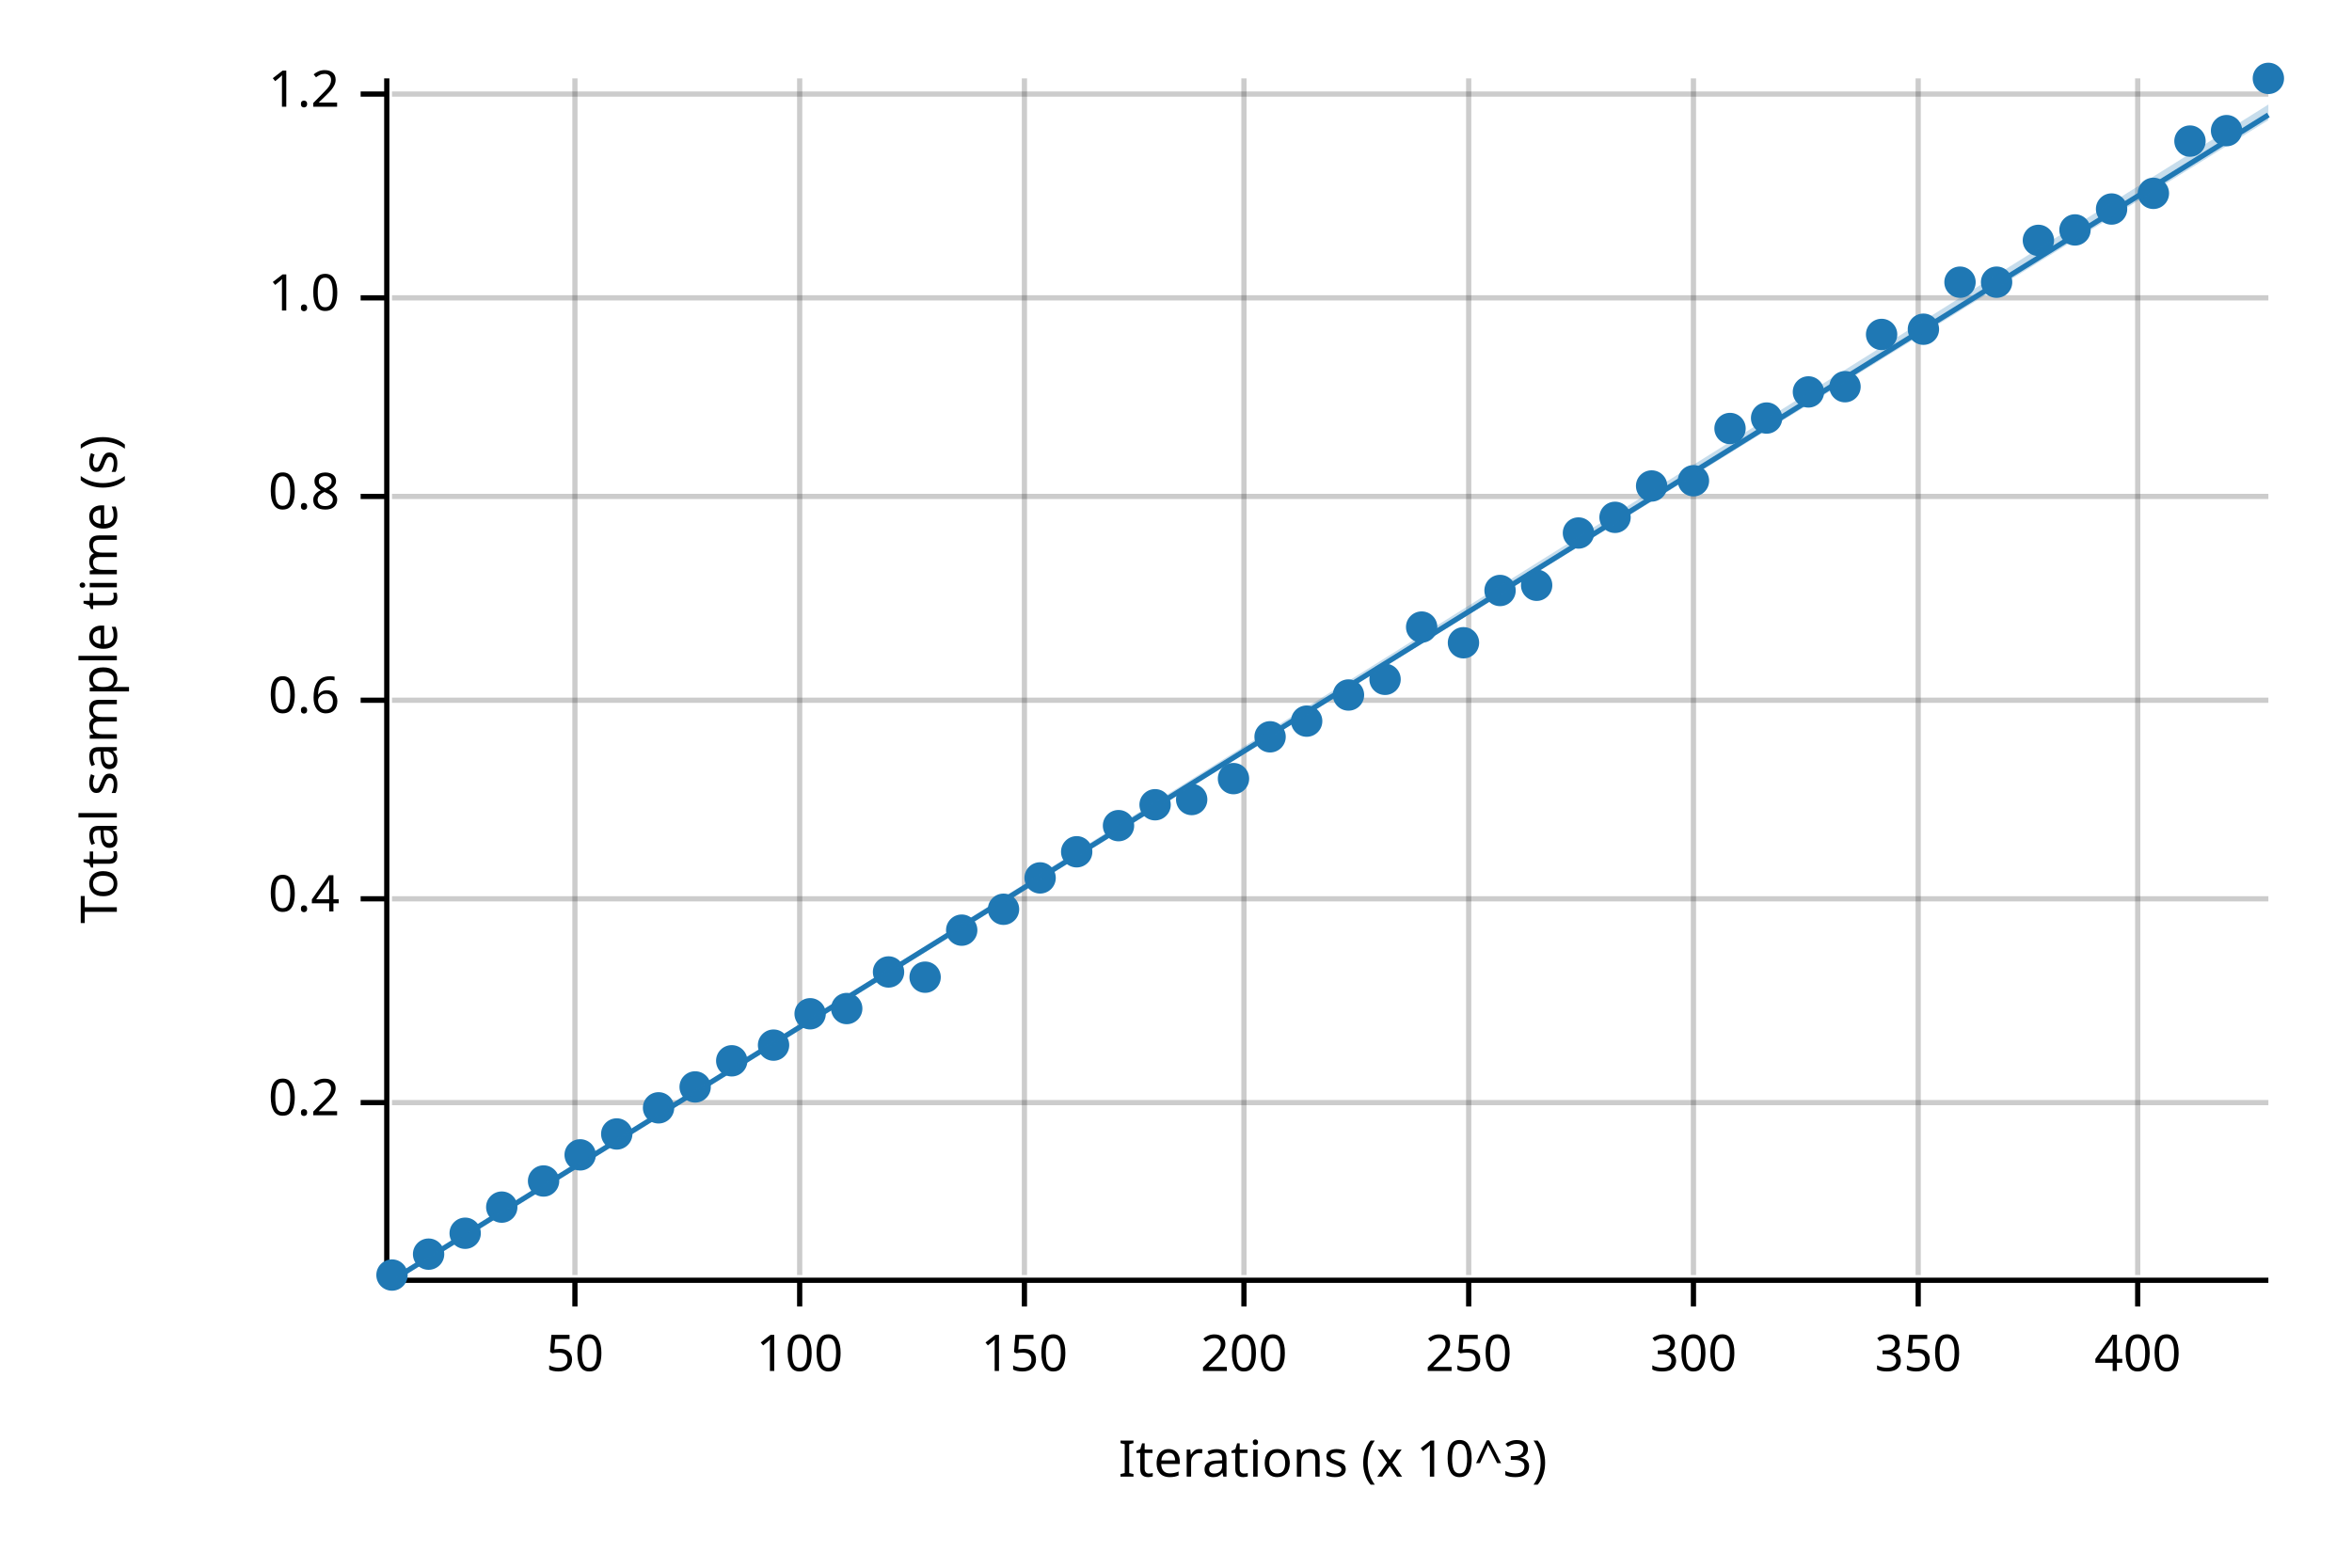
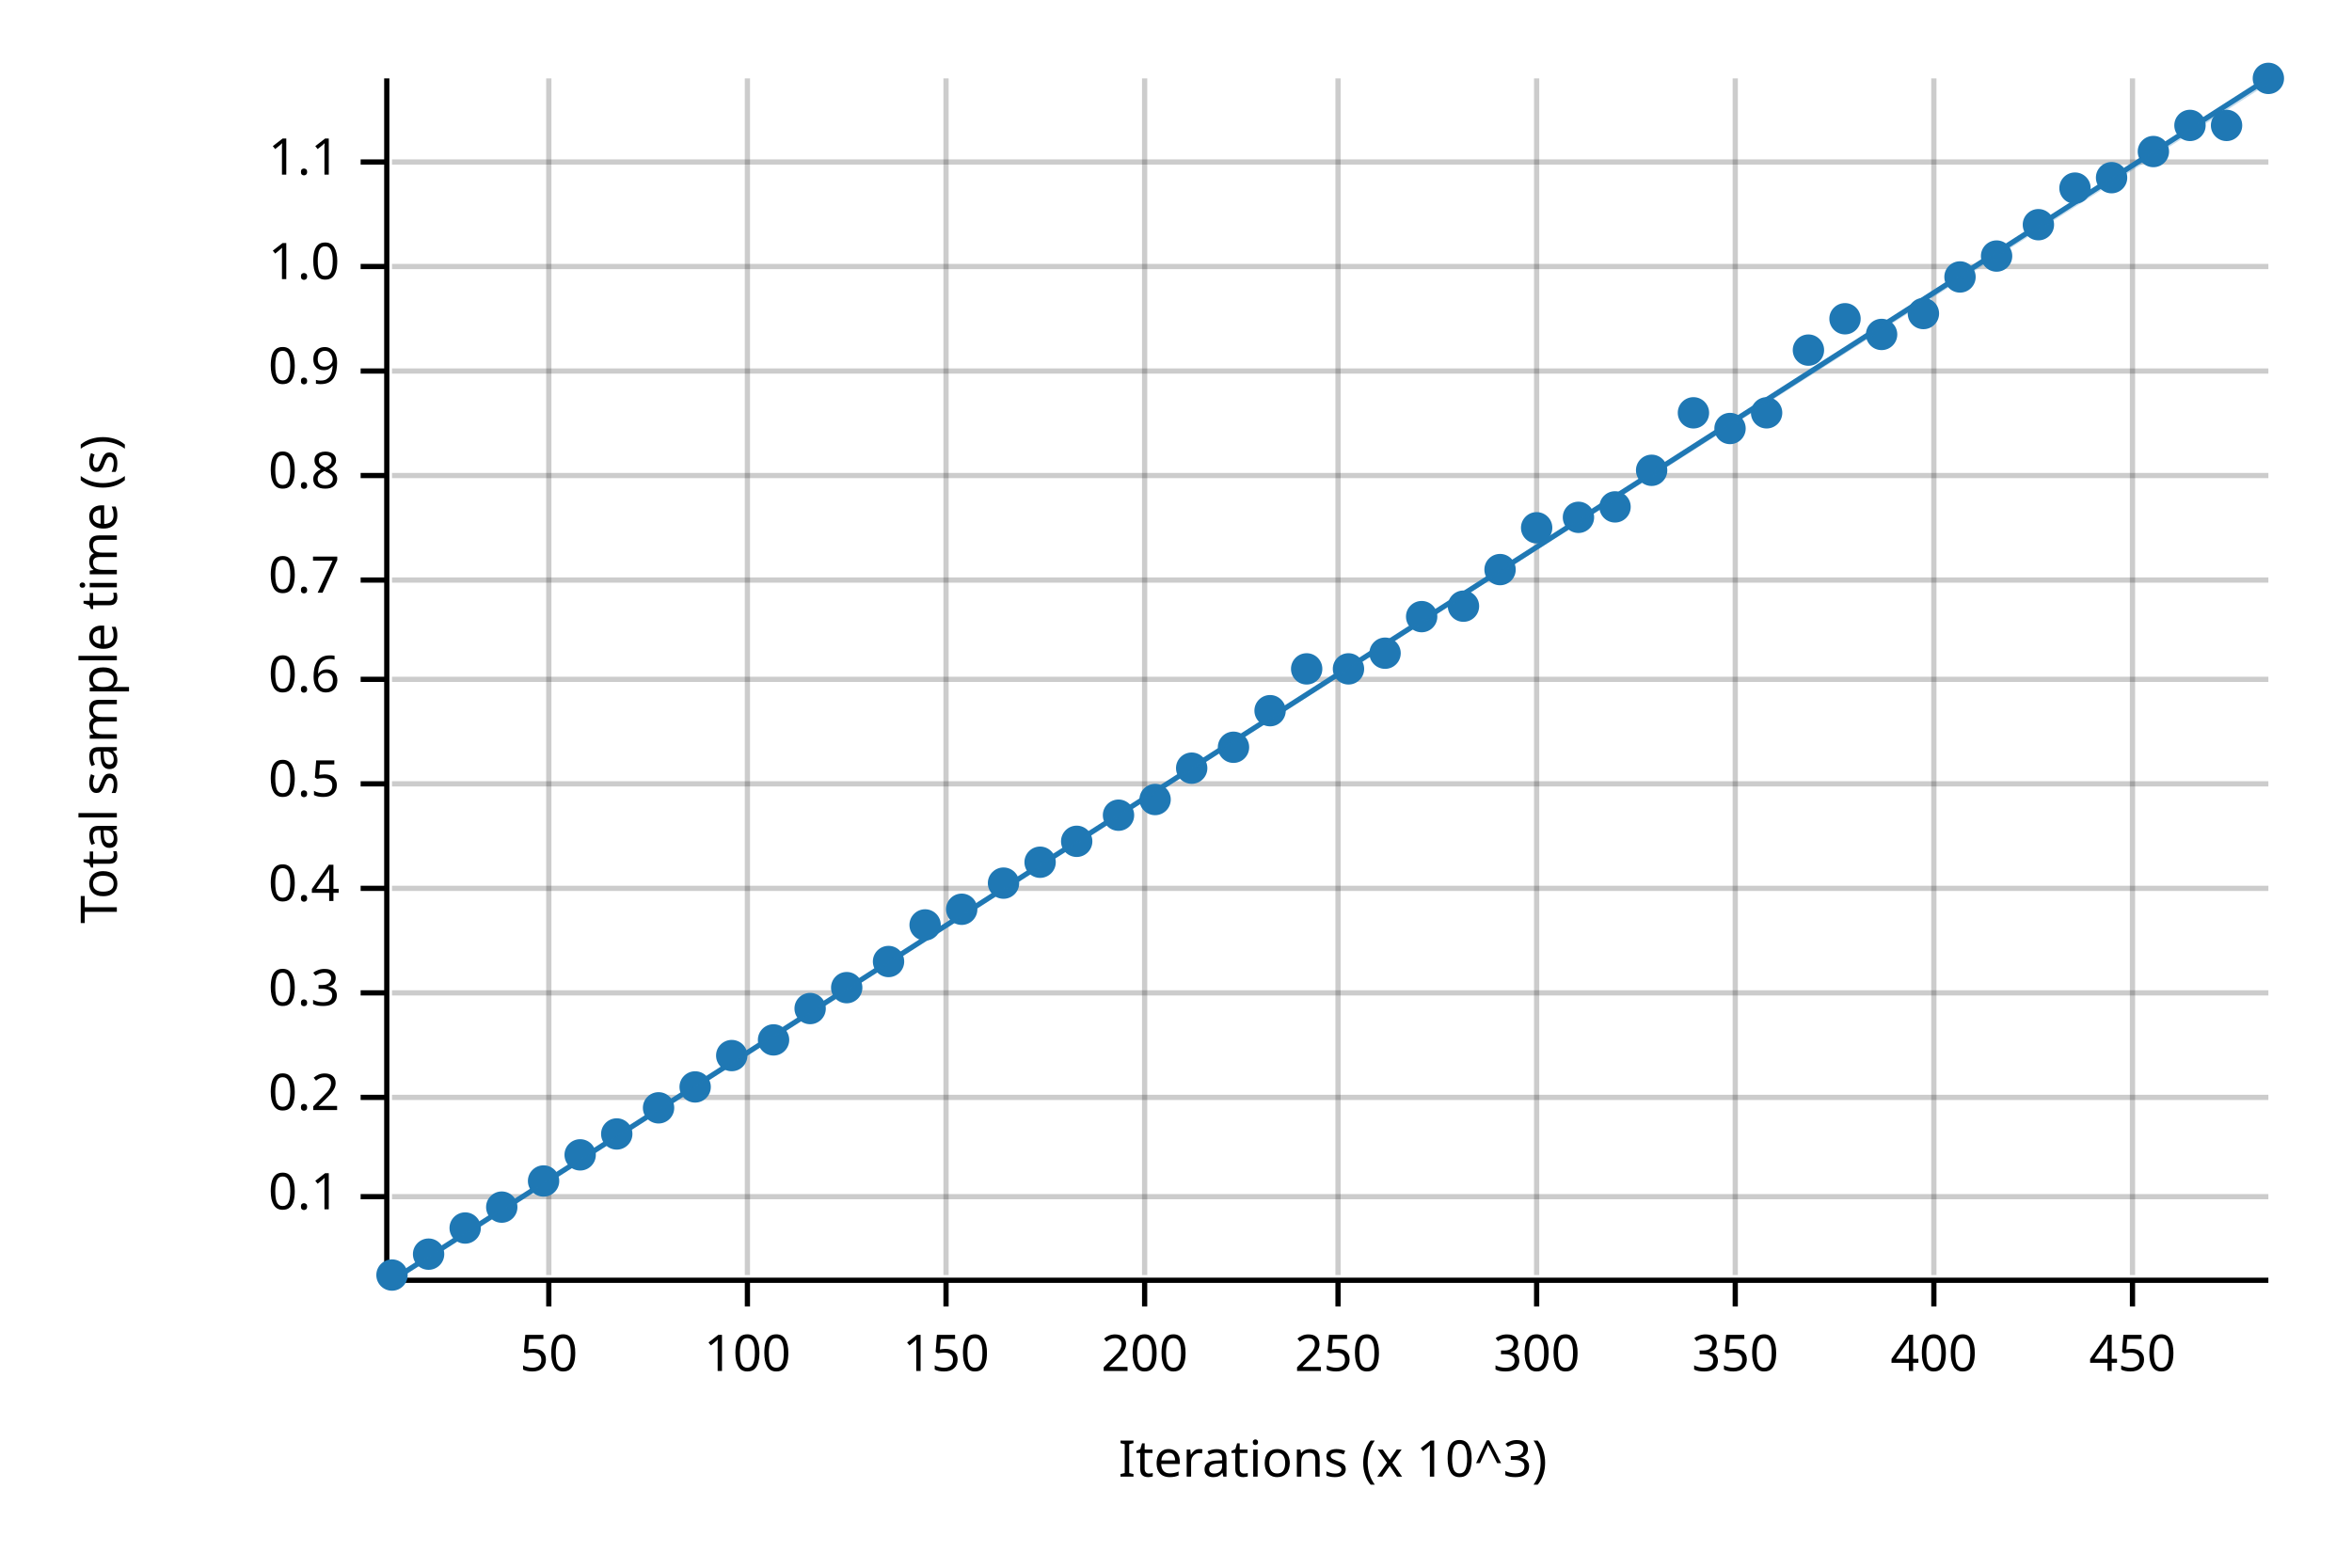
<svg xmlns="http://www.w3.org/2000/svg" width="450" height="300" viewBox="0 0 450 300">
  <text x="15" y="130" dy="0.76em" text-anchor="middle" font-family="sans-serif" font-size="9.677" opacity="1" fill="#000000" transform="rotate(270, 15, 130)">
Total sample time (s)
</text>
  <text x="255" y="285" dy="-0.5ex" text-anchor="middle" font-family="sans-serif" font-size="9.677" opacity="1" fill="#000000">
Iterations (x 10^3)
</text>
-   <line opacity="0.2" stroke="#000000" stroke-width="1" x1="110" y1="244" x2="110" y2="15" />
-   <line opacity="0.2" stroke="#000000" stroke-width="1" x1="153" y1="244" x2="153" y2="15" />
-   <line opacity="0.2" stroke="#000000" stroke-width="1" x1="196" y1="244" x2="196" y2="15" />
-   <line opacity="0.2" stroke="#000000" stroke-width="1" x1="238" y1="244" x2="238" y2="15" />
-   <line opacity="0.2" stroke="#000000" stroke-width="1" x1="281" y1="244" x2="281" y2="15" />
-   <line opacity="0.2" stroke="#000000" stroke-width="1" x1="324" y1="244" x2="324" y2="15" />
-   <line opacity="0.2" stroke="#000000" stroke-width="1" x1="367" y1="244" x2="367" y2="15" />
-   <line opacity="0.2" stroke="#000000" stroke-width="1" x1="409" y1="244" x2="409" y2="15" />
-   <line opacity="0.2" stroke="#000000" stroke-width="1" x1="75" y1="211" x2="434" y2="211" />
-   <line opacity="0.2" stroke="#000000" stroke-width="1" x1="75" y1="172" x2="434" y2="172" />
-   <line opacity="0.2" stroke="#000000" stroke-width="1" x1="75" y1="134" x2="434" y2="134" />
-   <line opacity="0.2" stroke="#000000" stroke-width="1" x1="75" y1="95" x2="434" y2="95" />
-   <line opacity="0.2" stroke="#000000" stroke-width="1" x1="75" y1="57" x2="434" y2="57" />
-   <line opacity="0.2" stroke="#000000" stroke-width="1" x1="75" y1="18" x2="434" y2="18" />
+   <line opacity="0.2" stroke="#000000" stroke-width="1" x1="105" y1="244" x2="105" y2="15" />
+   <line opacity="0.2" stroke="#000000" stroke-width="1" x1="143" y1="244" x2="143" y2="15" />
+   <line opacity="0.2" stroke="#000000" stroke-width="1" x1="181" y1="244" x2="181" y2="15" />
+   <line opacity="0.2" stroke="#000000" stroke-width="1" x1="219" y1="244" x2="219" y2="15" />
+   <line opacity="0.2" stroke="#000000" stroke-width="1" x1="256" y1="244" x2="256" y2="15" />
+   <line opacity="0.2" stroke="#000000" stroke-width="1" x1="294" y1="244" x2="294" y2="15" />
+   <line opacity="0.2" stroke="#000000" stroke-width="1" x1="332" y1="244" x2="332" y2="15" />
+   <line opacity="0.2" stroke="#000000" stroke-width="1" x1="370" y1="244" x2="370" y2="15" />
+   <line opacity="0.2" stroke="#000000" stroke-width="1" x1="408" y1="244" x2="408" y2="15" />
+   <line opacity="0.2" stroke="#000000" stroke-width="1" x1="75" y1="229" x2="434" y2="229" />
+   <line opacity="0.2" stroke="#000000" stroke-width="1" x1="75" y1="210" x2="434" y2="210" />
+   <line opacity="0.2" stroke="#000000" stroke-width="1" x1="75" y1="190" x2="434" y2="190" />
+   <line opacity="0.2" stroke="#000000" stroke-width="1" x1="75" y1="170" x2="434" y2="170" />
+   <line opacity="0.2" stroke="#000000" stroke-width="1" x1="75" y1="150" x2="434" y2="150" />
+   <line opacity="0.2" stroke="#000000" stroke-width="1" x1="75" y1="130" x2="434" y2="130" />
+   <line opacity="0.2" stroke="#000000" stroke-width="1" x1="75" y1="111" x2="434" y2="111" />
+   <line opacity="0.2" stroke="#000000" stroke-width="1" x1="75" y1="91" x2="434" y2="91" />
+   <line opacity="0.2" stroke="#000000" stroke-width="1" x1="75" y1="71" x2="434" y2="71" />
+   <line opacity="0.2" stroke="#000000" stroke-width="1" x1="75" y1="51" x2="434" y2="51" />
+   <line opacity="0.2" stroke="#000000" stroke-width="1" x1="75" y1="31" x2="434" y2="31" />
  <polyline fill="none" opacity="1" stroke="#000000" stroke-width="1" points="74,15 74,244 " />
-   <text x="65" y="211" dy="0.5ex" text-anchor="end" font-family="sans-serif" font-size="9.677" opacity="1" fill="#000000">
+   <text x="65" y="229" dy="0.5ex" text-anchor="end" font-family="sans-serif" font-size="9.677" opacity="1" fill="#000000">
+ 0.1
+ </text>
+   <polyline fill="none" opacity="1" stroke="#000000" stroke-width="1" points="69,229 74,229 " />
+   <text x="65" y="210" dy="0.5ex" text-anchor="end" font-family="sans-serif" font-size="9.677" opacity="1" fill="#000000">
0.2
</text>
-   <polyline fill="none" opacity="1" stroke="#000000" stroke-width="1" points="69,211 74,211 " />
-   <text x="65" y="172" dy="0.5ex" text-anchor="end" font-family="sans-serif" font-size="9.677" opacity="1" fill="#000000">
+   <polyline fill="none" opacity="1" stroke="#000000" stroke-width="1" points="69,210 74,210 " />
+   <text x="65" y="190" dy="0.5ex" text-anchor="end" font-family="sans-serif" font-size="9.677" opacity="1" fill="#000000">
+ 0.3
+ </text>
+   <polyline fill="none" opacity="1" stroke="#000000" stroke-width="1" points="69,190 74,190 " />
+   <text x="65" y="170" dy="0.5ex" text-anchor="end" font-family="sans-serif" font-size="9.677" opacity="1" fill="#000000">
0.4
</text>
-   <polyline fill="none" opacity="1" stroke="#000000" stroke-width="1" points="69,172 74,172 " />
-   <text x="65" y="134" dy="0.5ex" text-anchor="end" font-family="sans-serif" font-size="9.677" opacity="1" fill="#000000">
+   <polyline fill="none" opacity="1" stroke="#000000" stroke-width="1" points="69,170 74,170 " />
+   <text x="65" y="150" dy="0.5ex" text-anchor="end" font-family="sans-serif" font-size="9.677" opacity="1" fill="#000000">
+ 0.5
+ </text>
+   <polyline fill="none" opacity="1" stroke="#000000" stroke-width="1" points="69,150 74,150 " />
+   <text x="65" y="130" dy="0.5ex" text-anchor="end" font-family="sans-serif" font-size="9.677" opacity="1" fill="#000000">
0.6
</text>
-   <polyline fill="none" opacity="1" stroke="#000000" stroke-width="1" points="69,134 74,134 " />
-   <text x="65" y="95" dy="0.5ex" text-anchor="end" font-family="sans-serif" font-size="9.677" opacity="1" fill="#000000">
+   <polyline fill="none" opacity="1" stroke="#000000" stroke-width="1" points="69,130 74,130 " />
+   <text x="65" y="111" dy="0.5ex" text-anchor="end" font-family="sans-serif" font-size="9.677" opacity="1" fill="#000000">
+ 0.7
+ </text>
+   <polyline fill="none" opacity="1" stroke="#000000" stroke-width="1" points="69,111 74,111 " />
+   <text x="65" y="91" dy="0.5ex" text-anchor="end" font-family="sans-serif" font-size="9.677" opacity="1" fill="#000000">
0.8
</text>
-   <polyline fill="none" opacity="1" stroke="#000000" stroke-width="1" points="69,95 74,95 " />
-   <text x="65" y="57" dy="0.5ex" text-anchor="end" font-family="sans-serif" font-size="9.677" opacity="1" fill="#000000">
+   <polyline fill="none" opacity="1" stroke="#000000" stroke-width="1" points="69,91 74,91 " />
+   <text x="65" y="71" dy="0.5ex" text-anchor="end" font-family="sans-serif" font-size="9.677" opacity="1" fill="#000000">
+ 0.9
+ </text>
+   <polyline fill="none" opacity="1" stroke="#000000" stroke-width="1" points="69,71 74,71 " />
+   <text x="65" y="51" dy="0.5ex" text-anchor="end" font-family="sans-serif" font-size="9.677" opacity="1" fill="#000000">
1.0
</text>
-   <polyline fill="none" opacity="1" stroke="#000000" stroke-width="1" points="69,57 74,57 " />
-   <text x="65" y="18" dy="0.5ex" text-anchor="end" font-family="sans-serif" font-size="9.677" opacity="1" fill="#000000">
- 1.2
+   <polyline fill="none" opacity="1" stroke="#000000" stroke-width="1" points="69,51 74,51 " />
+   <text x="65" y="31" dy="0.5ex" text-anchor="end" font-family="sans-serif" font-size="9.677" opacity="1" fill="#000000">
+ 1.1
</text>
-   <polyline fill="none" opacity="1" stroke="#000000" stroke-width="1" points="69,18 74,18 " />
+   <polyline fill="none" opacity="1" stroke="#000000" stroke-width="1" points="69,31 74,31 " />
  <polyline fill="none" opacity="1" stroke="#000000" stroke-width="1" points="75,245 434,245 " />
-   <text x="110" y="255" dy="0.76em" text-anchor="middle" font-family="sans-serif" font-size="9.677" opacity="1" fill="#000000">
+   <text x="105" y="255" dy="0.76em" text-anchor="middle" font-family="sans-serif" font-size="9.677" opacity="1" fill="#000000">
50
</text>
-   <polyline fill="none" opacity="1" stroke="#000000" stroke-width="1" points="110,245 110,250 " />
-   <text x="153" y="255" dy="0.76em" text-anchor="middle" font-family="sans-serif" font-size="9.677" opacity="1" fill="#000000">
+   <polyline fill="none" opacity="1" stroke="#000000" stroke-width="1" points="105,245 105,250 " />
+   <text x="143" y="255" dy="0.76em" text-anchor="middle" font-family="sans-serif" font-size="9.677" opacity="1" fill="#000000">
100
</text>
-   <polyline fill="none" opacity="1" stroke="#000000" stroke-width="1" points="153,245 153,250 " />
-   <text x="196" y="255" dy="0.76em" text-anchor="middle" font-family="sans-serif" font-size="9.677" opacity="1" fill="#000000">
+   <polyline fill="none" opacity="1" stroke="#000000" stroke-width="1" points="143,245 143,250 " />
+   <text x="181" y="255" dy="0.76em" text-anchor="middle" font-family="sans-serif" font-size="9.677" opacity="1" fill="#000000">
150
</text>
-   <polyline fill="none" opacity="1" stroke="#000000" stroke-width="1" points="196,245 196,250 " />
-   <text x="238" y="255" dy="0.76em" text-anchor="middle" font-family="sans-serif" font-size="9.677" opacity="1" fill="#000000">
+   <polyline fill="none" opacity="1" stroke="#000000" stroke-width="1" points="181,245 181,250 " />
+   <text x="219" y="255" dy="0.76em" text-anchor="middle" font-family="sans-serif" font-size="9.677" opacity="1" fill="#000000">
200
</text>
-   <polyline fill="none" opacity="1" stroke="#000000" stroke-width="1" points="238,245 238,250 " />
-   <text x="281" y="255" dy="0.76em" text-anchor="middle" font-family="sans-serif" font-size="9.677" opacity="1" fill="#000000">
+   <polyline fill="none" opacity="1" stroke="#000000" stroke-width="1" points="219,245 219,250 " />
+   <text x="256" y="255" dy="0.76em" text-anchor="middle" font-family="sans-serif" font-size="9.677" opacity="1" fill="#000000">
250
</text>
-   <polyline fill="none" opacity="1" stroke="#000000" stroke-width="1" points="281,245 281,250 " />
-   <text x="324" y="255" dy="0.76em" text-anchor="middle" font-family="sans-serif" font-size="9.677" opacity="1" fill="#000000">
+   <polyline fill="none" opacity="1" stroke="#000000" stroke-width="1" points="256,245 256,250 " />
+   <text x="294" y="255" dy="0.76em" text-anchor="middle" font-family="sans-serif" font-size="9.677" opacity="1" fill="#000000">
300
</text>
-   <polyline fill="none" opacity="1" stroke="#000000" stroke-width="1" points="324,245 324,250 " />
-   <text x="367" y="255" dy="0.76em" text-anchor="middle" font-family="sans-serif" font-size="9.677" opacity="1" fill="#000000">
+   <polyline fill="none" opacity="1" stroke="#000000" stroke-width="1" points="294,245 294,250 " />
+   <text x="332" y="255" dy="0.76em" text-anchor="middle" font-family="sans-serif" font-size="9.677" opacity="1" fill="#000000">
350
</text>
-   <polyline fill="none" opacity="1" stroke="#000000" stroke-width="1" points="367,245 367,250 " />
-   <text x="409" y="255" dy="0.76em" text-anchor="middle" font-family="sans-serif" font-size="9.677" opacity="1" fill="#000000">
+   <polyline fill="none" opacity="1" stroke="#000000" stroke-width="1" points="332,245 332,250 " />
+   <text x="370" y="255" dy="0.76em" text-anchor="middle" font-family="sans-serif" font-size="9.677" opacity="1" fill="#000000">
400
</text>
-   <polyline fill="none" opacity="1" stroke="#000000" stroke-width="1" points="409,245 409,250 " />
+   <polyline fill="none" opacity="1" stroke="#000000" stroke-width="1" points="370,245 370,250 " />
+   <text x="408" y="255" dy="0.76em" text-anchor="middle" font-family="sans-serif" font-size="9.677" opacity="1" fill="#000000">
+ 450
+ </text>
+   <polyline fill="none" opacity="1" stroke="#000000" stroke-width="1" points="408,245 408,250 " />
  <circle cx="75" cy="244" r="3" opacity="1" fill="#1F78B4" stroke="none" stroke-width="1" />
  <circle cx="82" cy="240" r="3" opacity="1" fill="#1F78B4" stroke="none" stroke-width="1" />
-   <circle cx="89" cy="236" r="3" opacity="1" fill="#1F78B4" stroke="none" stroke-width="1" />
+   <circle cx="89" cy="235" r="3" opacity="1" fill="#1F78B4" stroke="none" stroke-width="1" />
  <circle cx="96" cy="231" r="3" opacity="1" fill="#1F78B4" stroke="none" stroke-width="1" />
  <circle cx="104" cy="226" r="3" opacity="1" fill="#1F78B4" stroke="none" stroke-width="1" />
  <circle cx="111" cy="221" r="3" opacity="1" fill="#1F78B4" stroke="none" stroke-width="1" />
  <circle cx="118" cy="217" r="3" opacity="1" fill="#1F78B4" stroke="none" stroke-width="1" />
  <circle cx="126" cy="212" r="3" opacity="1" fill="#1F78B4" stroke="none" stroke-width="1" />
  <circle cx="133" cy="208" r="3" opacity="1" fill="#1F78B4" stroke="none" stroke-width="1" />
-   <circle cx="140" cy="203" r="3" opacity="1" fill="#1F78B4" stroke="none" stroke-width="1" />
-   <circle cx="148" cy="200" r="3" opacity="1" fill="#1F78B4" stroke="none" stroke-width="1" />
-   <circle cx="155" cy="194" r="3" opacity="1" fill="#1F78B4" stroke="none" stroke-width="1" />
-   <circle cx="162" cy="193" r="3" opacity="1" fill="#1F78B4" stroke="none" stroke-width="1" />
-   <circle cx="170" cy="186" r="3" opacity="1" fill="#1F78B4" stroke="none" stroke-width="1" />
-   <circle cx="177" cy="187" r="3" opacity="1" fill="#1F78B4" stroke="none" stroke-width="1" />
-   <circle cx="184" cy="178" r="3" opacity="1" fill="#1F78B4" stroke="none" stroke-width="1" />
-   <circle cx="192" cy="174" r="3" opacity="1" fill="#1F78B4" stroke="none" stroke-width="1" />
-   <circle cx="199" cy="168" r="3" opacity="1" fill="#1F78B4" stroke="none" stroke-width="1" />
-   <circle cx="206" cy="163" r="3" opacity="1" fill="#1F78B4" stroke="none" stroke-width="1" />
-   <circle cx="214" cy="158" r="3" opacity="1" fill="#1F78B4" stroke="none" stroke-width="1" />
-   <circle cx="221" cy="154" r="3" opacity="1" fill="#1F78B4" stroke="none" stroke-width="1" />
-   <circle cx="228" cy="153" r="3" opacity="1" fill="#1F78B4" stroke="none" stroke-width="1" />
-   <circle cx="236" cy="149" r="3" opacity="1" fill="#1F78B4" stroke="none" stroke-width="1" />
-   <circle cx="243" cy="141" r="3" opacity="1" fill="#1F78B4" stroke="none" stroke-width="1" />
-   <circle cx="250" cy="138" r="3" opacity="1" fill="#1F78B4" stroke="none" stroke-width="1" />
-   <circle cx="258" cy="133" r="3" opacity="1" fill="#1F78B4" stroke="none" stroke-width="1" />
-   <circle cx="265" cy="130" r="3" opacity="1" fill="#1F78B4" stroke="none" stroke-width="1" />
-   <circle cx="272" cy="120" r="3" opacity="1" fill="#1F78B4" stroke="none" stroke-width="1" />
-   <circle cx="280" cy="123" r="3" opacity="1" fill="#1F78B4" stroke="none" stroke-width="1" />
-   <circle cx="287" cy="113" r="3" opacity="1" fill="#1F78B4" stroke="none" stroke-width="1" />
-   <circle cx="294" cy="112" r="3" opacity="1" fill="#1F78B4" stroke="none" stroke-width="1" />
-   <circle cx="302" cy="102" r="3" opacity="1" fill="#1F78B4" stroke="none" stroke-width="1" />
-   <circle cx="309" cy="99" r="3" opacity="1" fill="#1F78B4" stroke="none" stroke-width="1" />
-   <circle cx="316" cy="93" r="3" opacity="1" fill="#1F78B4" stroke="none" stroke-width="1" />
-   <circle cx="324" cy="92" r="3" opacity="1" fill="#1F78B4" stroke="none" stroke-width="1" />
+   <circle cx="140" cy="202" r="3" opacity="1" fill="#1F78B4" stroke="none" stroke-width="1" />
+   <circle cx="148" cy="199" r="3" opacity="1" fill="#1F78B4" stroke="none" stroke-width="1" />
+   <circle cx="155" cy="193" r="3" opacity="1" fill="#1F78B4" stroke="none" stroke-width="1" />
+   <circle cx="162" cy="189" r="3" opacity="1" fill="#1F78B4" stroke="none" stroke-width="1" />
+   <circle cx="170" cy="184" r="3" opacity="1" fill="#1F78B4" stroke="none" stroke-width="1" />
+   <circle cx="177" cy="177" r="3" opacity="1" fill="#1F78B4" stroke="none" stroke-width="1" />
+   <circle cx="184" cy="174" r="3" opacity="1" fill="#1F78B4" stroke="none" stroke-width="1" />
+   <circle cx="192" cy="169" r="3" opacity="1" fill="#1F78B4" stroke="none" stroke-width="1" />
+   <circle cx="199" cy="165" r="3" opacity="1" fill="#1F78B4" stroke="none" stroke-width="1" />
+   <circle cx="206" cy="161" r="3" opacity="1" fill="#1F78B4" stroke="none" stroke-width="1" />
+   <circle cx="214" cy="156" r="3" opacity="1" fill="#1F78B4" stroke="none" stroke-width="1" />
+   <circle cx="221" cy="153" r="3" opacity="1" fill="#1F78B4" stroke="none" stroke-width="1" />
+   <circle cx="228" cy="147" r="3" opacity="1" fill="#1F78B4" stroke="none" stroke-width="1" />
+   <circle cx="236" cy="143" r="3" opacity="1" fill="#1F78B4" stroke="none" stroke-width="1" />
+   <circle cx="243" cy="136" r="3" opacity="1" fill="#1F78B4" stroke="none" stroke-width="1" />
+   <circle cx="250" cy="128" r="3" opacity="1" fill="#1F78B4" stroke="none" stroke-width="1" />
+   <circle cx="258" cy="128" r="3" opacity="1" fill="#1F78B4" stroke="none" stroke-width="1" />
+   <circle cx="265" cy="125" r="3" opacity="1" fill="#1F78B4" stroke="none" stroke-width="1" />
+   <circle cx="272" cy="118" r="3" opacity="1" fill="#1F78B4" stroke="none" stroke-width="1" />
+   <circle cx="280" cy="116" r="3" opacity="1" fill="#1F78B4" stroke="none" stroke-width="1" />
+   <circle cx="287" cy="109" r="3" opacity="1" fill="#1F78B4" stroke="none" stroke-width="1" />
+   <circle cx="294" cy="101" r="3" opacity="1" fill="#1F78B4" stroke="none" stroke-width="1" />
+   <circle cx="302" cy="99" r="3" opacity="1" fill="#1F78B4" stroke="none" stroke-width="1" />
+   <circle cx="309" cy="97" r="3" opacity="1" fill="#1F78B4" stroke="none" stroke-width="1" />
+   <circle cx="316" cy="90" r="3" opacity="1" fill="#1F78B4" stroke="none" stroke-width="1" />
+   <circle cx="324" cy="79" r="3" opacity="1" fill="#1F78B4" stroke="none" stroke-width="1" />
  <circle cx="331" cy="82" r="3" opacity="1" fill="#1F78B4" stroke="none" stroke-width="1" />
-   <circle cx="338" cy="80" r="3" opacity="1" fill="#1F78B4" stroke="none" stroke-width="1" />
-   <circle cx="346" cy="75" r="3" opacity="1" fill="#1F78B4" stroke="none" stroke-width="1" />
-   <circle cx="353" cy="74" r="3" opacity="1" fill="#1F78B4" stroke="none" stroke-width="1" />
+   <circle cx="338" cy="79" r="3" opacity="1" fill="#1F78B4" stroke="none" stroke-width="1" />
+   <circle cx="346" cy="67" r="3" opacity="1" fill="#1F78B4" stroke="none" stroke-width="1" />
+   <circle cx="353" cy="61" r="3" opacity="1" fill="#1F78B4" stroke="none" stroke-width="1" />
  <circle cx="360" cy="64" r="3" opacity="1" fill="#1F78B4" stroke="none" stroke-width="1" />
-   <circle cx="368" cy="63" r="3" opacity="1" fill="#1F78B4" stroke="none" stroke-width="1" />
-   <circle cx="375" cy="54" r="3" opacity="1" fill="#1F78B4" stroke="none" stroke-width="1" />
-   <circle cx="382" cy="54" r="3" opacity="1" fill="#1F78B4" stroke="none" stroke-width="1" />
-   <circle cx="390" cy="46" r="3" opacity="1" fill="#1F78B4" stroke="none" stroke-width="1" />
-   <circle cx="397" cy="44" r="3" opacity="1" fill="#1F78B4" stroke="none" stroke-width="1" />
-   <circle cx="404" cy="40" r="3" opacity="1" fill="#1F78B4" stroke="none" stroke-width="1" />
-   <circle cx="412" cy="37" r="3" opacity="1" fill="#1F78B4" stroke="none" stroke-width="1" />
-   <circle cx="419" cy="27" r="3" opacity="1" fill="#1F78B4" stroke="none" stroke-width="1" />
-   <circle cx="426" cy="25" r="3" opacity="1" fill="#1F78B4" stroke="none" stroke-width="1" />
+   <circle cx="368" cy="60" r="3" opacity="1" fill="#1F78B4" stroke="none" stroke-width="1" />
+   <circle cx="375" cy="53" r="3" opacity="1" fill="#1F78B4" stroke="none" stroke-width="1" />
+   <circle cx="382" cy="49" r="3" opacity="1" fill="#1F78B4" stroke="none" stroke-width="1" />
+   <circle cx="390" cy="43" r="3" opacity="1" fill="#1F78B4" stroke="none" stroke-width="1" />
+   <circle cx="397" cy="36" r="3" opacity="1" fill="#1F78B4" stroke="none" stroke-width="1" />
+   <circle cx="404" cy="34" r="3" opacity="1" fill="#1F78B4" stroke="none" stroke-width="1" />
+   <circle cx="412" cy="29" r="3" opacity="1" fill="#1F78B4" stroke="none" stroke-width="1" />
+   <circle cx="419" cy="24" r="3" opacity="1" fill="#1F78B4" stroke="none" stroke-width="1" />
+   <circle cx="426" cy="24" r="3" opacity="1" fill="#1F78B4" stroke="none" stroke-width="1" />
  <circle cx="434" cy="15" r="3" opacity="1" fill="#1F78B4" stroke="none" stroke-width="1" />
-   <polyline fill="none" opacity="1" stroke="#1F78B4" stroke-width="1" points="75,245 434,22 " />
-   <polygon opacity="0.25" fill="#1F78B4" points="75,245 434,23 434,20 " />
+   <polyline fill="none" opacity="1" stroke="#1F78B4" stroke-width="1" points="75,245 434,15 " />
+   <polygon opacity="0.25" fill="#1F78B4" points="75,245 434,16 434,15 " />
</svg>
